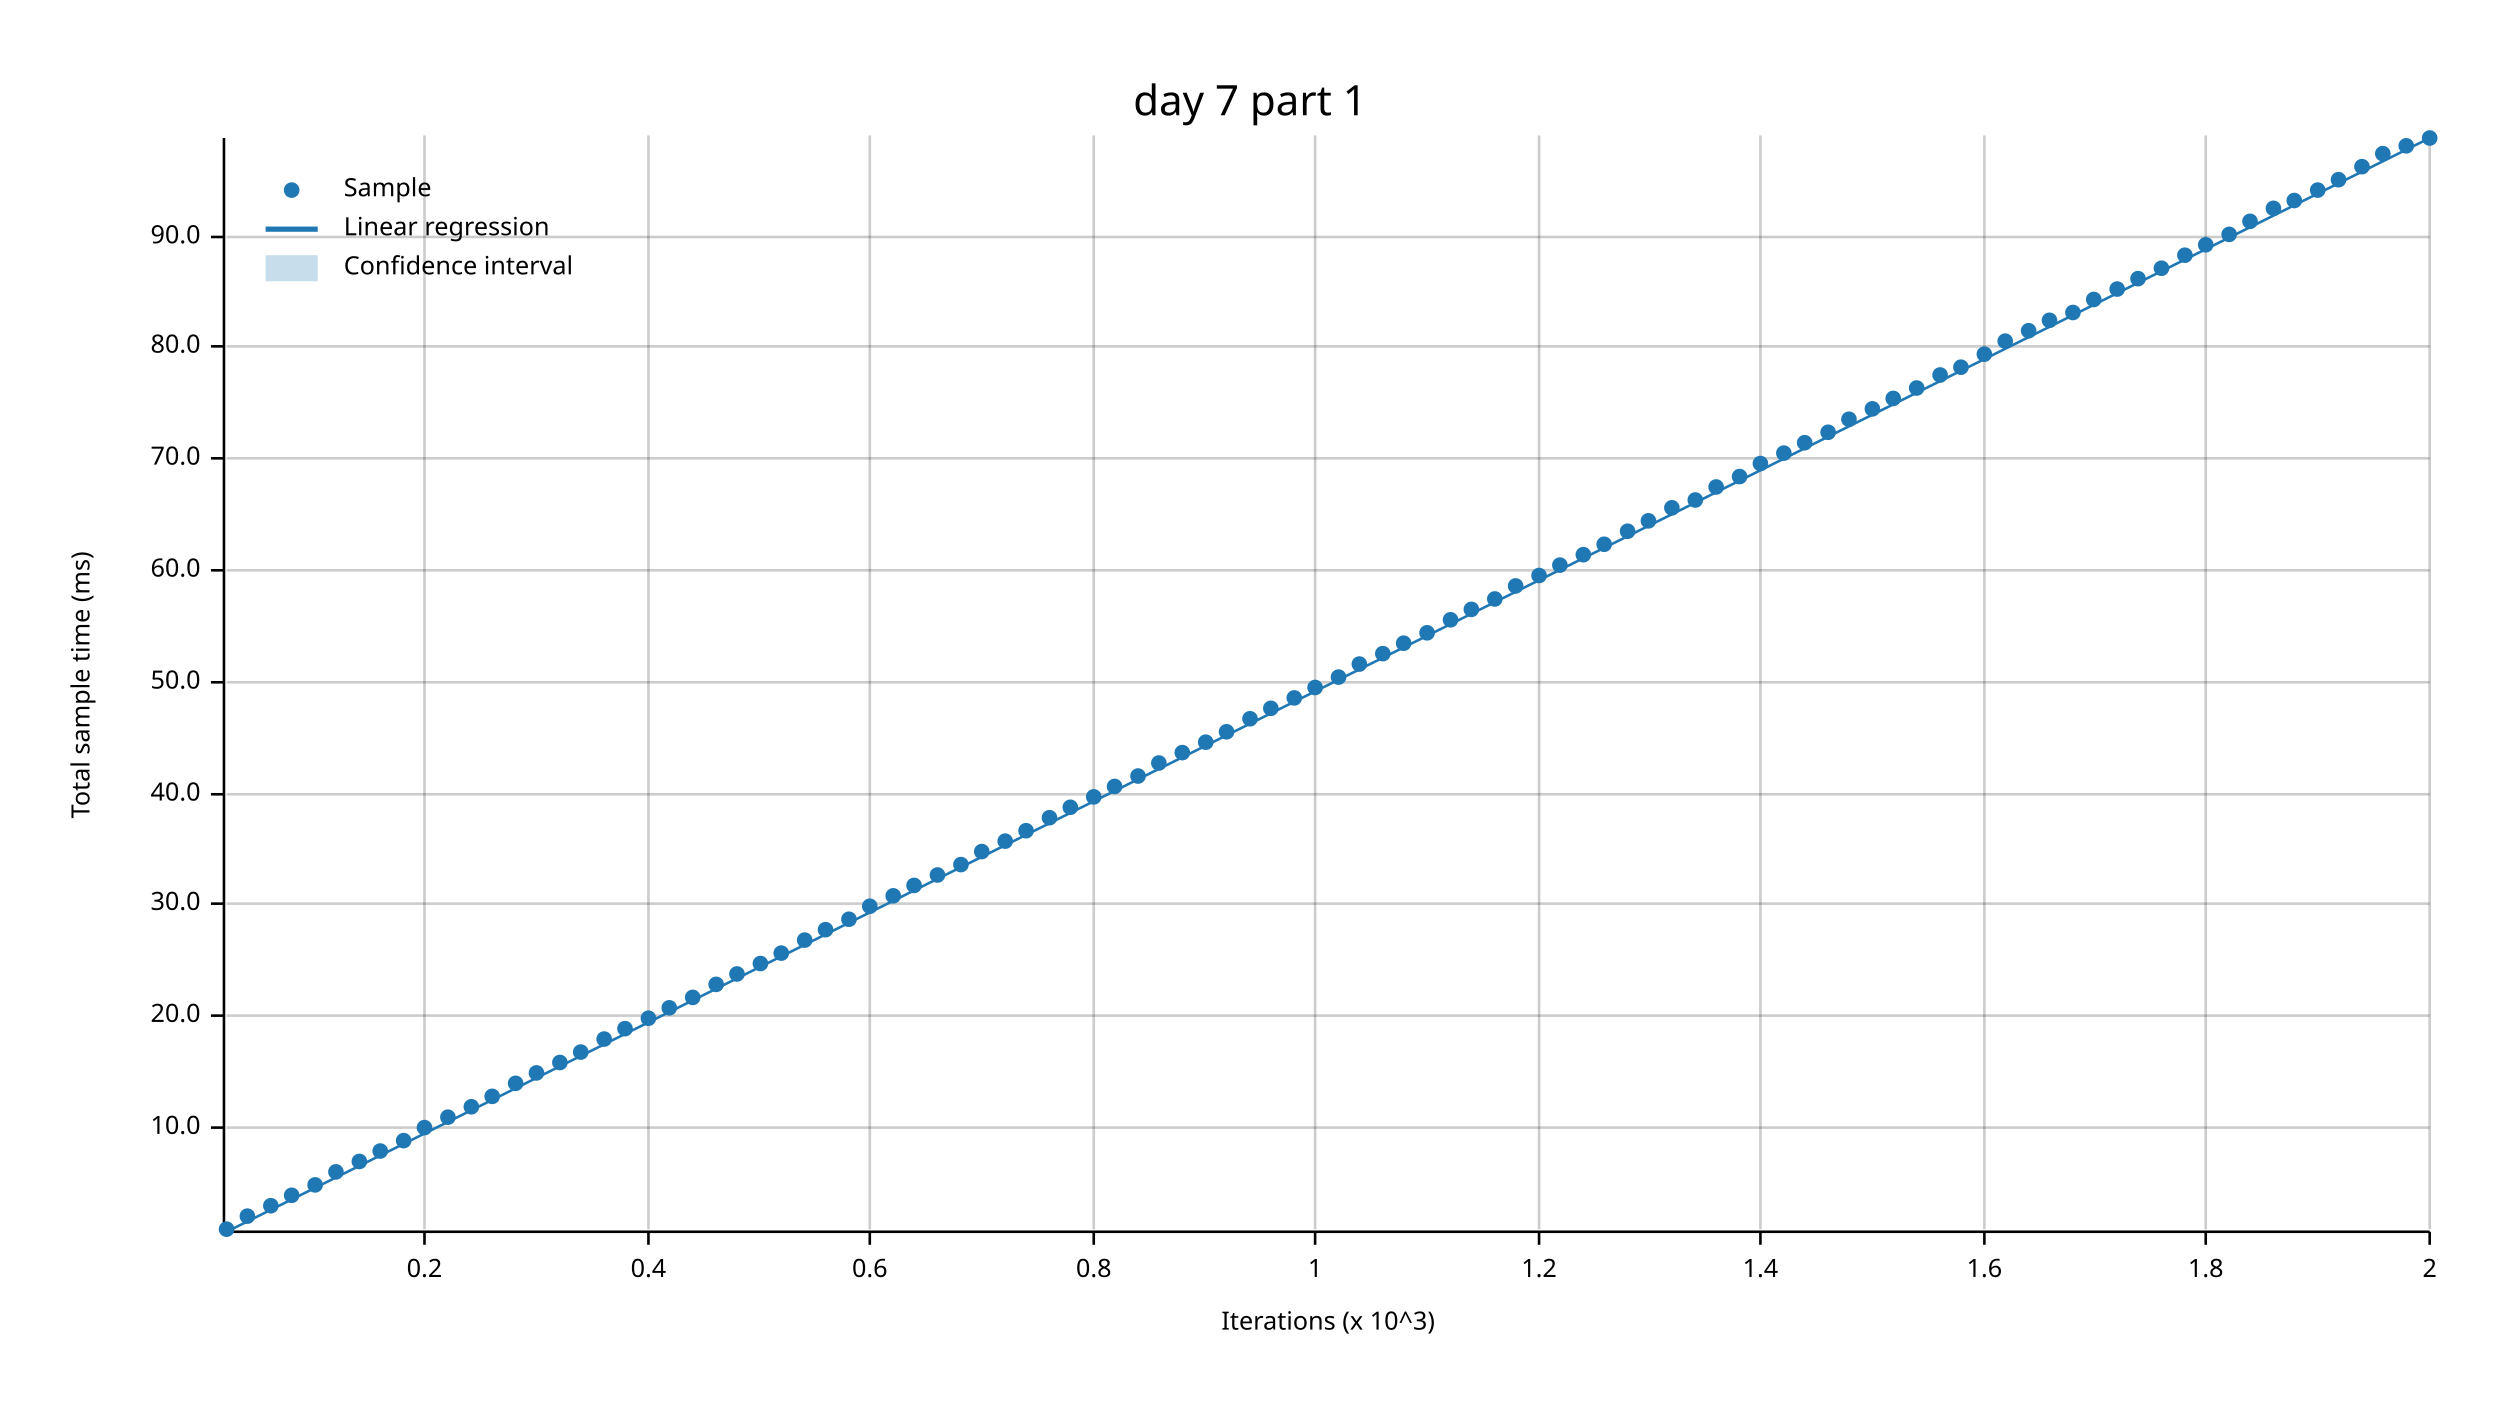
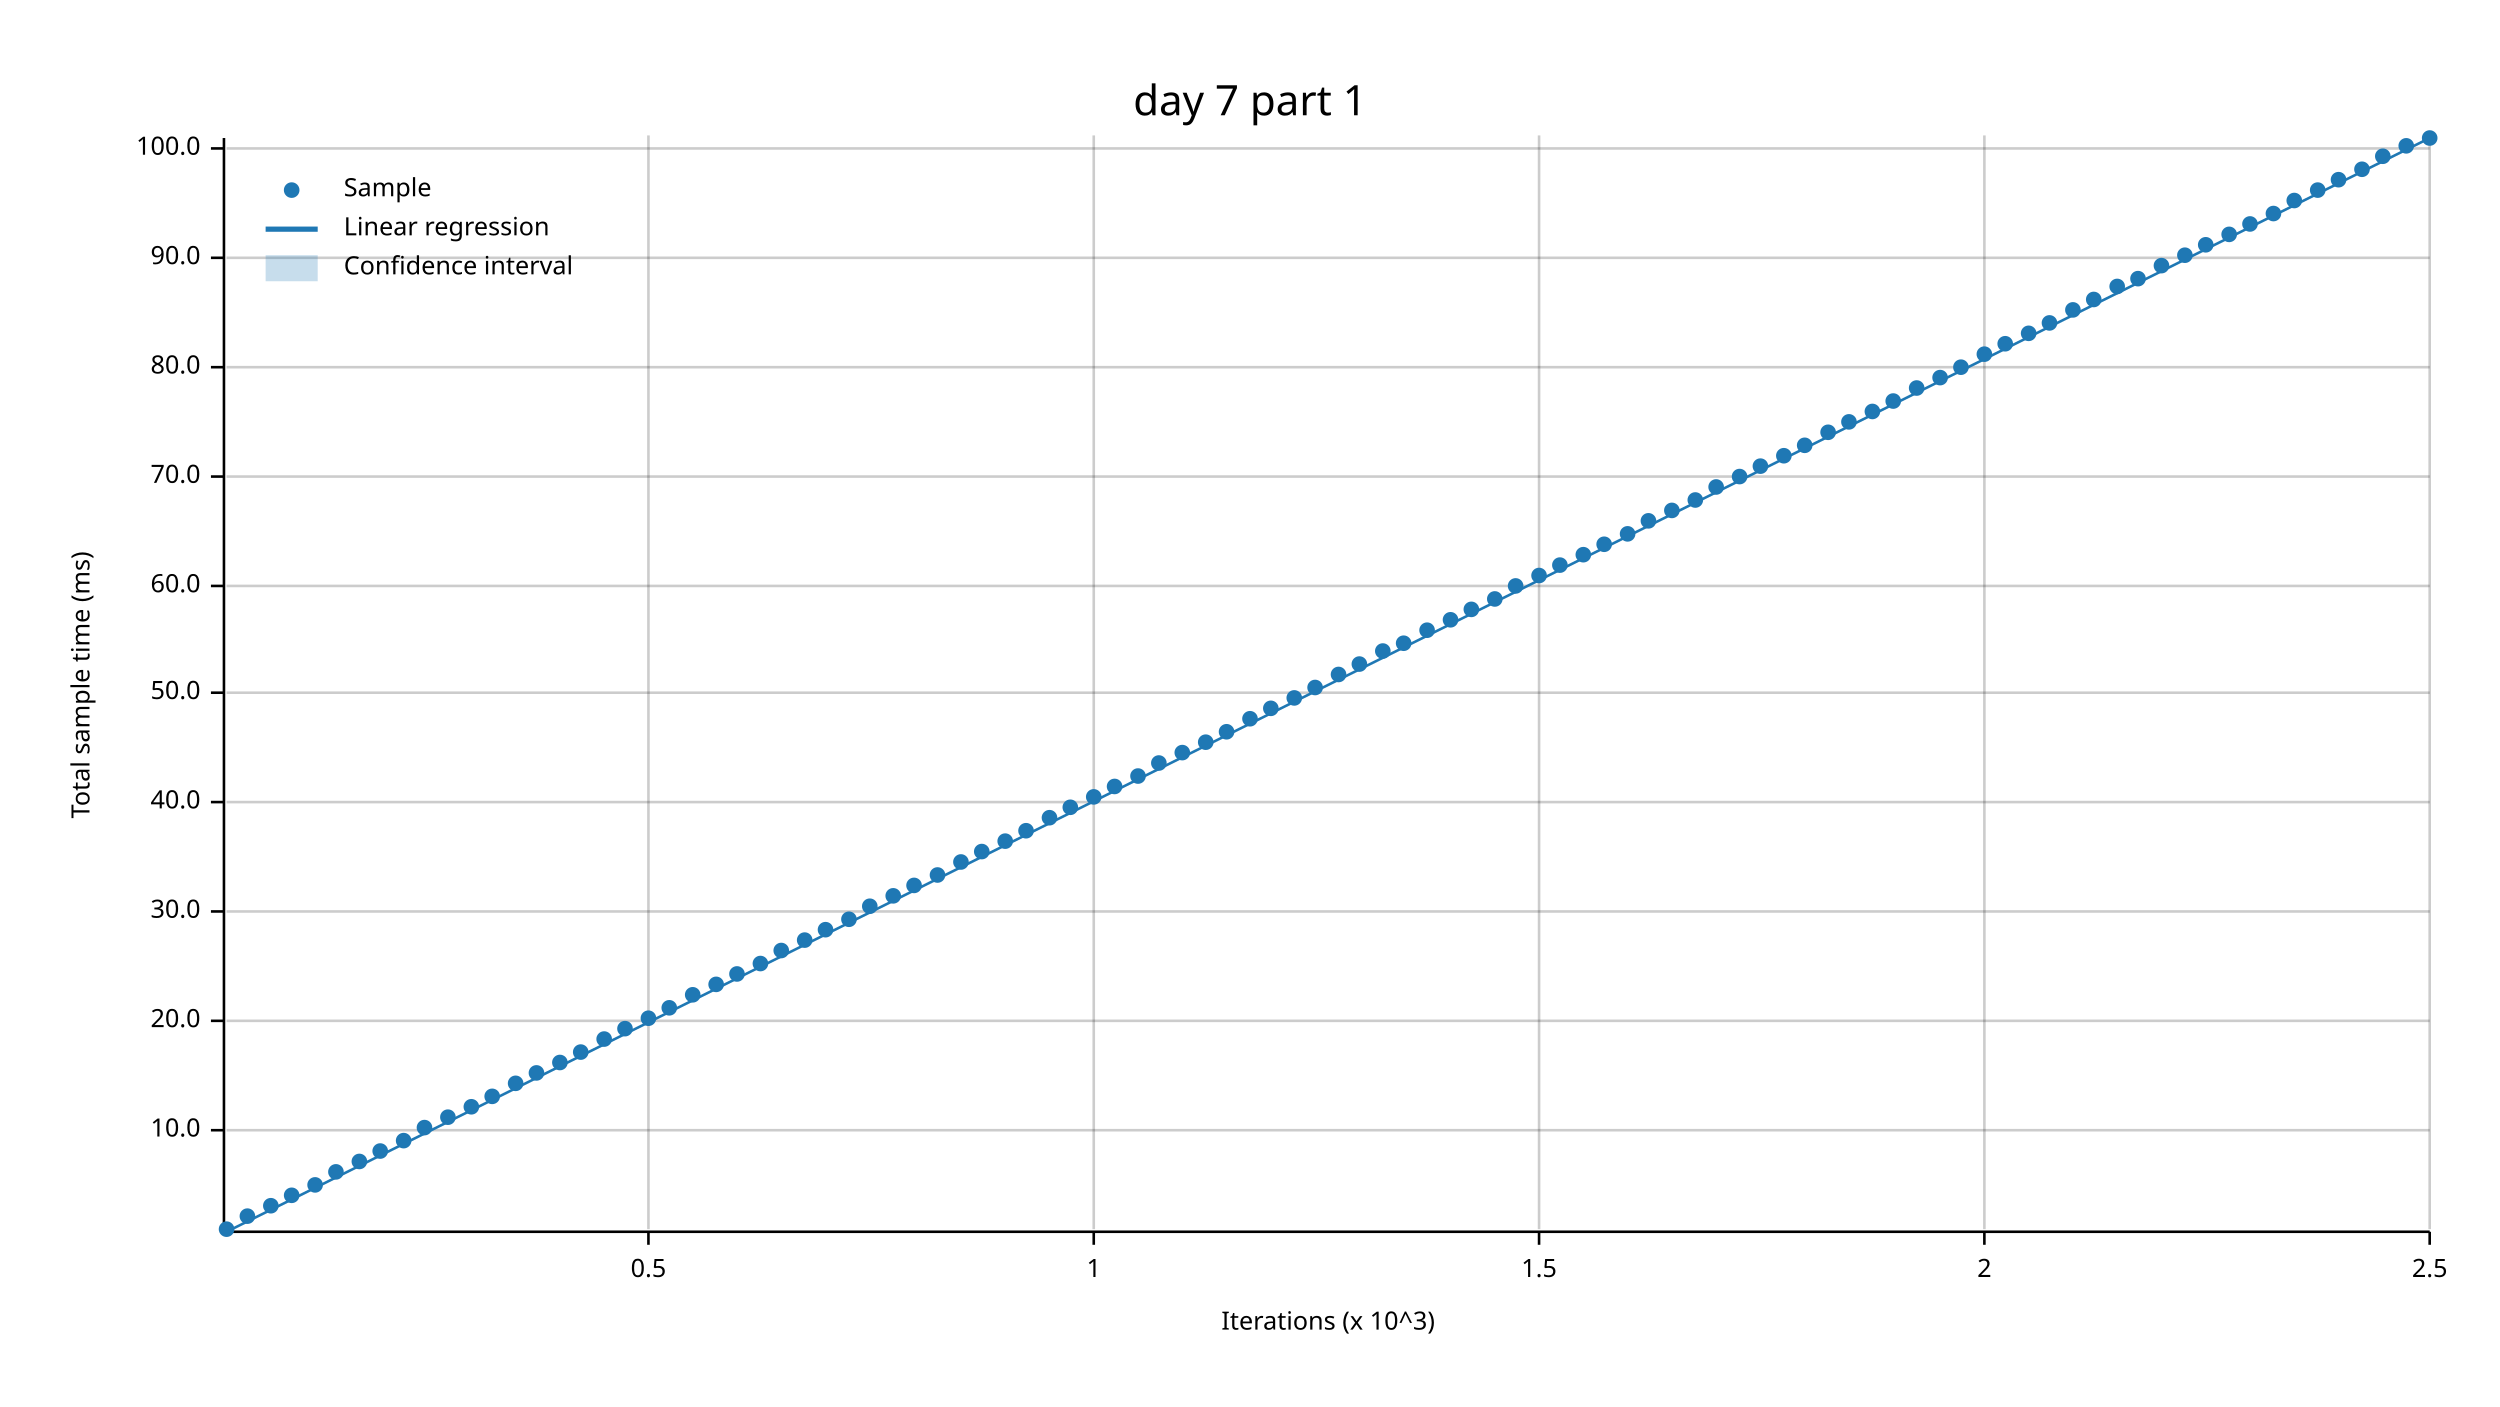
<svg xmlns="http://www.w3.org/2000/svg" width="960" height="540" viewBox="0 0 960 540">
  <text x="480" y="32" dy="0.76em" text-anchor="middle" font-family="sans-serif" font-size="16.129" opacity="1" fill="#000000">
day 7 part 1
</text>
  <text x="27" y="263" dy="0.76em" text-anchor="middle" font-family="sans-serif" font-size="9.677" opacity="1" fill="#000000" transform="rotate(270, 27, 263)">
Total sample time (ms)
</text>
  <text x="510" y="513" dy="-0.5ex" text-anchor="middle" font-family="sans-serif" font-size="9.677" opacity="1" fill="#000000">
Iterations (x 10^3)
</text>
-   <line opacity="0.2" stroke="#000000" stroke-width="1" x1="163" y1="472" x2="163" y2="52" />
  <line opacity="0.2" stroke="#000000" stroke-width="1" x1="249" y1="472" x2="249" y2="52" />
-   <line opacity="0.2" stroke="#000000" stroke-width="1" x1="334" y1="472" x2="334" y2="52" />
  <line opacity="0.2" stroke="#000000" stroke-width="1" x1="420" y1="472" x2="420" y2="52" />
-   <line opacity="0.2" stroke="#000000" stroke-width="1" x1="505" y1="472" x2="505" y2="52" />
  <line opacity="0.2" stroke="#000000" stroke-width="1" x1="591" y1="472" x2="591" y2="52" />
-   <line opacity="0.2" stroke="#000000" stroke-width="1" x1="676" y1="472" x2="676" y2="52" />
  <line opacity="0.2" stroke="#000000" stroke-width="1" x1="762" y1="472" x2="762" y2="52" />
-   <line opacity="0.2" stroke="#000000" stroke-width="1" x1="847" y1="472" x2="847" y2="52" />
  <line opacity="0.2" stroke="#000000" stroke-width="1" x1="933" y1="472" x2="933" y2="52" />
-   <line opacity="0.2" stroke="#000000" stroke-width="1" x1="87" y1="433" x2="933" y2="433" />
-   <line opacity="0.2" stroke="#000000" stroke-width="1" x1="87" y1="390" x2="933" y2="390" />
-   <line opacity="0.2" stroke="#000000" stroke-width="1" x1="87" y1="347" x2="933" y2="347" />
-   <line opacity="0.2" stroke="#000000" stroke-width="1" x1="87" y1="305" x2="933" y2="305" />
-   <line opacity="0.2" stroke="#000000" stroke-width="1" x1="87" y1="262" x2="933" y2="262" />
-   <line opacity="0.2" stroke="#000000" stroke-width="1" x1="87" y1="219" x2="933" y2="219" />
-   <line opacity="0.2" stroke="#000000" stroke-width="1" x1="87" y1="176" x2="933" y2="176" />
-   <line opacity="0.2" stroke="#000000" stroke-width="1" x1="87" y1="133" x2="933" y2="133" />
-   <line opacity="0.2" stroke="#000000" stroke-width="1" x1="87" y1="91" x2="933" y2="91" />
+   <line opacity="0.2" stroke="#000000" stroke-width="1" x1="87" y1="434" x2="933" y2="434" />
+   <line opacity="0.2" stroke="#000000" stroke-width="1" x1="87" y1="392" x2="933" y2="392" />
+   <line opacity="0.2" stroke="#000000" stroke-width="1" x1="87" y1="350" x2="933" y2="350" />
+   <line opacity="0.2" stroke="#000000" stroke-width="1" x1="87" y1="308" x2="933" y2="308" />
+   <line opacity="0.2" stroke="#000000" stroke-width="1" x1="87" y1="266" x2="933" y2="266" />
+   <line opacity="0.2" stroke="#000000" stroke-width="1" x1="87" y1="225" x2="933" y2="225" />
+   <line opacity="0.2" stroke="#000000" stroke-width="1" x1="87" y1="183" x2="933" y2="183" />
+   <line opacity="0.2" stroke="#000000" stroke-width="1" x1="87" y1="141" x2="933" y2="141" />
+   <line opacity="0.2" stroke="#000000" stroke-width="1" x1="87" y1="99" x2="933" y2="99" />
+   <line opacity="0.2" stroke="#000000" stroke-width="1" x1="87" y1="57" x2="933" y2="57" />
  <polyline fill="none" opacity="1" stroke="#000000" stroke-width="1" points="86,53 86,473 " />
-   <text x="77" y="433" dy="0.5ex" text-anchor="end" font-family="sans-serif" font-size="9.677" opacity="1" fill="#000000">
+   <text x="77" y="434" dy="0.5ex" text-anchor="end" font-family="sans-serif" font-size="9.677" opacity="1" fill="#000000">
10.0
</text>
-   <polyline fill="none" opacity="1" stroke="#000000" stroke-width="1" points="81,433 86,433 " />
-   <text x="77" y="390" dy="0.5ex" text-anchor="end" font-family="sans-serif" font-size="9.677" opacity="1" fill="#000000">
+   <polyline fill="none" opacity="1" stroke="#000000" stroke-width="1" points="81,434 86,434 " />
+   <text x="77" y="392" dy="0.5ex" text-anchor="end" font-family="sans-serif" font-size="9.677" opacity="1" fill="#000000">
20.0
</text>
-   <polyline fill="none" opacity="1" stroke="#000000" stroke-width="1" points="81,390 86,390 " />
-   <text x="77" y="347" dy="0.5ex" text-anchor="end" font-family="sans-serif" font-size="9.677" opacity="1" fill="#000000">
+   <polyline fill="none" opacity="1" stroke="#000000" stroke-width="1" points="81,392 86,392 " />
+   <text x="77" y="350" dy="0.5ex" text-anchor="end" font-family="sans-serif" font-size="9.677" opacity="1" fill="#000000">
30.0
</text>
-   <polyline fill="none" opacity="1" stroke="#000000" stroke-width="1" points="81,347 86,347 " />
-   <text x="77" y="305" dy="0.5ex" text-anchor="end" font-family="sans-serif" font-size="9.677" opacity="1" fill="#000000">
+   <polyline fill="none" opacity="1" stroke="#000000" stroke-width="1" points="81,350 86,350 " />
+   <text x="77" y="308" dy="0.5ex" text-anchor="end" font-family="sans-serif" font-size="9.677" opacity="1" fill="#000000">
40.0
</text>
-   <polyline fill="none" opacity="1" stroke="#000000" stroke-width="1" points="81,305 86,305 " />
-   <text x="77" y="262" dy="0.5ex" text-anchor="end" font-family="sans-serif" font-size="9.677" opacity="1" fill="#000000">
+   <polyline fill="none" opacity="1" stroke="#000000" stroke-width="1" points="81,308 86,308 " />
+   <text x="77" y="266" dy="0.5ex" text-anchor="end" font-family="sans-serif" font-size="9.677" opacity="1" fill="#000000">
50.0
</text>
-   <polyline fill="none" opacity="1" stroke="#000000" stroke-width="1" points="81,262 86,262 " />
-   <text x="77" y="219" dy="0.5ex" text-anchor="end" font-family="sans-serif" font-size="9.677" opacity="1" fill="#000000">
+   <polyline fill="none" opacity="1" stroke="#000000" stroke-width="1" points="81,266 86,266 " />
+   <text x="77" y="225" dy="0.5ex" text-anchor="end" font-family="sans-serif" font-size="9.677" opacity="1" fill="#000000">
60.0
</text>
-   <polyline fill="none" opacity="1" stroke="#000000" stroke-width="1" points="81,219 86,219 " />
-   <text x="77" y="176" dy="0.5ex" text-anchor="end" font-family="sans-serif" font-size="9.677" opacity="1" fill="#000000">
+   <polyline fill="none" opacity="1" stroke="#000000" stroke-width="1" points="81,225 86,225 " />
+   <text x="77" y="183" dy="0.5ex" text-anchor="end" font-family="sans-serif" font-size="9.677" opacity="1" fill="#000000">
70.0
</text>
-   <polyline fill="none" opacity="1" stroke="#000000" stroke-width="1" points="81,176 86,176 " />
-   <text x="77" y="133" dy="0.5ex" text-anchor="end" font-family="sans-serif" font-size="9.677" opacity="1" fill="#000000">
+   <polyline fill="none" opacity="1" stroke="#000000" stroke-width="1" points="81,183 86,183 " />
+   <text x="77" y="141" dy="0.5ex" text-anchor="end" font-family="sans-serif" font-size="9.677" opacity="1" fill="#000000">
80.0
</text>
-   <polyline fill="none" opacity="1" stroke="#000000" stroke-width="1" points="81,133 86,133 " />
-   <text x="77" y="91" dy="0.5ex" text-anchor="end" font-family="sans-serif" font-size="9.677" opacity="1" fill="#000000">
+   <polyline fill="none" opacity="1" stroke="#000000" stroke-width="1" points="81,141 86,141 " />
+   <text x="77" y="99" dy="0.5ex" text-anchor="end" font-family="sans-serif" font-size="9.677" opacity="1" fill="#000000">
90.0
</text>
-   <polyline fill="none" opacity="1" stroke="#000000" stroke-width="1" points="81,91 86,91 " />
+   <polyline fill="none" opacity="1" stroke="#000000" stroke-width="1" points="81,99 86,99 " />
+   <text x="77" y="57" dy="0.5ex" text-anchor="end" font-family="sans-serif" font-size="9.677" opacity="1" fill="#000000">
+ 100.0
+ </text>
+   <polyline fill="none" opacity="1" stroke="#000000" stroke-width="1" points="81,57 86,57 " />
  <polyline fill="none" opacity="1" stroke="#000000" stroke-width="1" points="87,473 933,473 " />
-   <text x="163" y="483" dy="0.76em" text-anchor="middle" font-family="sans-serif" font-size="9.677" opacity="1" fill="#000000">
- 0.2
- </text>
-   <polyline fill="none" opacity="1" stroke="#000000" stroke-width="1" points="163,473 163,478 " />
  <text x="249" y="483" dy="0.76em" text-anchor="middle" font-family="sans-serif" font-size="9.677" opacity="1" fill="#000000">
- 0.4
+ 0.5
</text>
  <polyline fill="none" opacity="1" stroke="#000000" stroke-width="1" points="249,473 249,478 " />
-   <text x="334" y="483" dy="0.76em" text-anchor="middle" font-family="sans-serif" font-size="9.677" opacity="1" fill="#000000">
- 0.6
- </text>
-   <polyline fill="none" opacity="1" stroke="#000000" stroke-width="1" points="334,473 334,478 " />
  <text x="420" y="483" dy="0.76em" text-anchor="middle" font-family="sans-serif" font-size="9.677" opacity="1" fill="#000000">
- 0.8
+ 1
</text>
  <polyline fill="none" opacity="1" stroke="#000000" stroke-width="1" points="420,473 420,478 " />
-   <text x="505" y="483" dy="0.76em" text-anchor="middle" font-family="sans-serif" font-size="9.677" opacity="1" fill="#000000">
- 1
- </text>
-   <polyline fill="none" opacity="1" stroke="#000000" stroke-width="1" points="505,473 505,478 " />
  <text x="591" y="483" dy="0.76em" text-anchor="middle" font-family="sans-serif" font-size="9.677" opacity="1" fill="#000000">
- 1.2
+ 1.5
</text>
  <polyline fill="none" opacity="1" stroke="#000000" stroke-width="1" points="591,473 591,478 " />
-   <text x="676" y="483" dy="0.76em" text-anchor="middle" font-family="sans-serif" font-size="9.677" opacity="1" fill="#000000">
- 1.4
- </text>
-   <polyline fill="none" opacity="1" stroke="#000000" stroke-width="1" points="676,473 676,478 " />
  <text x="762" y="483" dy="0.76em" text-anchor="middle" font-family="sans-serif" font-size="9.677" opacity="1" fill="#000000">
- 1.6
+ 2
</text>
  <polyline fill="none" opacity="1" stroke="#000000" stroke-width="1" points="762,473 762,478 " />
-   <text x="847" y="483" dy="0.76em" text-anchor="middle" font-family="sans-serif" font-size="9.677" opacity="1" fill="#000000">
- 1.8
- </text>
-   <polyline fill="none" opacity="1" stroke="#000000" stroke-width="1" points="847,473 847,478 " />
  <text x="933" y="483" dy="0.76em" text-anchor="middle" font-family="sans-serif" font-size="9.677" opacity="1" fill="#000000">
- 2
+ 2.5
</text>
  <polyline fill="none" opacity="1" stroke="#000000" stroke-width="1" points="933,473 933,478 " />
  <circle cx="87" cy="472" r="3" opacity="1" fill="#1F78B4" stroke="none" stroke-width="1" />
  <circle cx="95" cy="467" r="3" opacity="1" fill="#1F78B4" stroke="none" stroke-width="1" />
  <circle cx="104" cy="463" r="3" opacity="1" fill="#1F78B4" stroke="none" stroke-width="1" />
  <circle cx="112" cy="459" r="3" opacity="1" fill="#1F78B4" stroke="none" stroke-width="1" />
  <circle cx="121" cy="455" r="3" opacity="1" fill="#1F78B4" stroke="none" stroke-width="1" />
  <circle cx="129" cy="450" r="3" opacity="1" fill="#1F78B4" stroke="none" stroke-width="1" />
  <circle cx="138" cy="446" r="3" opacity="1" fill="#1F78B4" stroke="none" stroke-width="1" />
  <circle cx="146" cy="442" r="3" opacity="1" fill="#1F78B4" stroke="none" stroke-width="1" />
  <circle cx="155" cy="438" r="3" opacity="1" fill="#1F78B4" stroke="none" stroke-width="1" />
  <circle cx="163" cy="433" r="3" opacity="1" fill="#1F78B4" stroke="none" stroke-width="1" />
  <circle cx="172" cy="429" r="3" opacity="1" fill="#1F78B4" stroke="none" stroke-width="1" />
  <circle cx="181" cy="425" r="3" opacity="1" fill="#1F78B4" stroke="none" stroke-width="1" />
  <circle cx="189" cy="421" r="3" opacity="1" fill="#1F78B4" stroke="none" stroke-width="1" />
  <circle cx="198" cy="416" r="3" opacity="1" fill="#1F78B4" stroke="none" stroke-width="1" />
  <circle cx="206" cy="412" r="3" opacity="1" fill="#1F78B4" stroke="none" stroke-width="1" />
  <circle cx="215" cy="408" r="3" opacity="1" fill="#1F78B4" stroke="none" stroke-width="1" />
  <circle cx="223" cy="404" r="3" opacity="1" fill="#1F78B4" stroke="none" stroke-width="1" />
  <circle cx="232" cy="399" r="3" opacity="1" fill="#1F78B4" stroke="none" stroke-width="1" />
  <circle cx="240" cy="395" r="3" opacity="1" fill="#1F78B4" stroke="none" stroke-width="1" />
  <circle cx="249" cy="391" r="3" opacity="1" fill="#1F78B4" stroke="none" stroke-width="1" />
  <circle cx="257" cy="387" r="3" opacity="1" fill="#1F78B4" stroke="none" stroke-width="1" />
-   <circle cx="266" cy="383" r="3" opacity="1" fill="#1F78B4" stroke="none" stroke-width="1" />
+   <circle cx="266" cy="382" r="3" opacity="1" fill="#1F78B4" stroke="none" stroke-width="1" />
  <circle cx="275" cy="378" r="3" opacity="1" fill="#1F78B4" stroke="none" stroke-width="1" />
  <circle cx="283" cy="374" r="3" opacity="1" fill="#1F78B4" stroke="none" stroke-width="1" />
  <circle cx="292" cy="370" r="3" opacity="1" fill="#1F78B4" stroke="none" stroke-width="1" />
-   <circle cx="300" cy="366" r="3" opacity="1" fill="#1F78B4" stroke="none" stroke-width="1" />
+   <circle cx="300" cy="365" r="3" opacity="1" fill="#1F78B4" stroke="none" stroke-width="1" />
  <circle cx="309" cy="361" r="3" opacity="1" fill="#1F78B4" stroke="none" stroke-width="1" />
  <circle cx="317" cy="357" r="3" opacity="1" fill="#1F78B4" stroke="none" stroke-width="1" />
  <circle cx="326" cy="353" r="3" opacity="1" fill="#1F78B4" stroke="none" stroke-width="1" />
  <circle cx="334" cy="348" r="3" opacity="1" fill="#1F78B4" stroke="none" stroke-width="1" />
  <circle cx="343" cy="344" r="3" opacity="1" fill="#1F78B4" stroke="none" stroke-width="1" />
  <circle cx="351" cy="340" r="3" opacity="1" fill="#1F78B4" stroke="none" stroke-width="1" />
  <circle cx="360" cy="336" r="3" opacity="1" fill="#1F78B4" stroke="none" stroke-width="1" />
-   <circle cx="369" cy="332" r="3" opacity="1" fill="#1F78B4" stroke="none" stroke-width="1" />
+   <circle cx="369" cy="331" r="3" opacity="1" fill="#1F78B4" stroke="none" stroke-width="1" />
  <circle cx="377" cy="327" r="3" opacity="1" fill="#1F78B4" stroke="none" stroke-width="1" />
  <circle cx="386" cy="323" r="3" opacity="1" fill="#1F78B4" stroke="none" stroke-width="1" />
  <circle cx="394" cy="319" r="3" opacity="1" fill="#1F78B4" stroke="none" stroke-width="1" />
  <circle cx="403" cy="314" r="3" opacity="1" fill="#1F78B4" stroke="none" stroke-width="1" />
  <circle cx="411" cy="310" r="3" opacity="1" fill="#1F78B4" stroke="none" stroke-width="1" />
  <circle cx="420" cy="306" r="3" opacity="1" fill="#1F78B4" stroke="none" stroke-width="1" />
  <circle cx="428" cy="302" r="3" opacity="1" fill="#1F78B4" stroke="none" stroke-width="1" />
  <circle cx="437" cy="298" r="3" opacity="1" fill="#1F78B4" stroke="none" stroke-width="1" />
  <circle cx="445" cy="293" r="3" opacity="1" fill="#1F78B4" stroke="none" stroke-width="1" />
  <circle cx="454" cy="289" r="3" opacity="1" fill="#1F78B4" stroke="none" stroke-width="1" />
  <circle cx="463" cy="285" r="3" opacity="1" fill="#1F78B4" stroke="none" stroke-width="1" />
  <circle cx="471" cy="281" r="3" opacity="1" fill="#1F78B4" stroke="none" stroke-width="1" />
  <circle cx="480" cy="276" r="3" opacity="1" fill="#1F78B4" stroke="none" stroke-width="1" />
  <circle cx="488" cy="272" r="3" opacity="1" fill="#1F78B4" stroke="none" stroke-width="1" />
  <circle cx="497" cy="268" r="3" opacity="1" fill="#1F78B4" stroke="none" stroke-width="1" />
  <circle cx="505" cy="264" r="3" opacity="1" fill="#1F78B4" stroke="none" stroke-width="1" />
-   <circle cx="514" cy="260" r="3" opacity="1" fill="#1F78B4" stroke="none" stroke-width="1" />
+   <circle cx="514" cy="259" r="3" opacity="1" fill="#1F78B4" stroke="none" stroke-width="1" />
  <circle cx="522" cy="255" r="3" opacity="1" fill="#1F78B4" stroke="none" stroke-width="1" />
-   <circle cx="531" cy="251" r="3" opacity="1" fill="#1F78B4" stroke="none" stroke-width="1" />
+   <circle cx="531" cy="250" r="3" opacity="1" fill="#1F78B4" stroke="none" stroke-width="1" />
  <circle cx="539" cy="247" r="3" opacity="1" fill="#1F78B4" stroke="none" stroke-width="1" />
-   <circle cx="548" cy="243" r="3" opacity="1" fill="#1F78B4" stroke="none" stroke-width="1" />
+   <circle cx="548" cy="242" r="3" opacity="1" fill="#1F78B4" stroke="none" stroke-width="1" />
  <circle cx="557" cy="238" r="3" opacity="1" fill="#1F78B4" stroke="none" stroke-width="1" />
  <circle cx="565" cy="234" r="3" opacity="1" fill="#1F78B4" stroke="none" stroke-width="1" />
  <circle cx="574" cy="230" r="3" opacity="1" fill="#1F78B4" stroke="none" stroke-width="1" />
  <circle cx="582" cy="225" r="3" opacity="1" fill="#1F78B4" stroke="none" stroke-width="1" />
  <circle cx="591" cy="221" r="3" opacity="1" fill="#1F78B4" stroke="none" stroke-width="1" />
  <circle cx="599" cy="217" r="3" opacity="1" fill="#1F78B4" stroke="none" stroke-width="1" />
  <circle cx="608" cy="213" r="3" opacity="1" fill="#1F78B4" stroke="none" stroke-width="1" />
  <circle cx="616" cy="209" r="3" opacity="1" fill="#1F78B4" stroke="none" stroke-width="1" />
-   <circle cx="625" cy="204" r="3" opacity="1" fill="#1F78B4" stroke="none" stroke-width="1" />
+   <circle cx="625" cy="205" r="3" opacity="1" fill="#1F78B4" stroke="none" stroke-width="1" />
  <circle cx="633" cy="200" r="3" opacity="1" fill="#1F78B4" stroke="none" stroke-width="1" />
-   <circle cx="642" cy="195" r="3" opacity="1" fill="#1F78B4" stroke="none" stroke-width="1" />
+   <circle cx="642" cy="196" r="3" opacity="1" fill="#1F78B4" stroke="none" stroke-width="1" />
  <circle cx="651" cy="192" r="3" opacity="1" fill="#1F78B4" stroke="none" stroke-width="1" />
  <circle cx="659" cy="187" r="3" opacity="1" fill="#1F78B4" stroke="none" stroke-width="1" />
  <circle cx="668" cy="183" r="3" opacity="1" fill="#1F78B4" stroke="none" stroke-width="1" />
-   <circle cx="676" cy="178" r="3" opacity="1" fill="#1F78B4" stroke="none" stroke-width="1" />
-   <circle cx="685" cy="174" r="3" opacity="1" fill="#1F78B4" stroke="none" stroke-width="1" />
-   <circle cx="693" cy="170" r="3" opacity="1" fill="#1F78B4" stroke="none" stroke-width="1" />
+   <circle cx="676" cy="179" r="3" opacity="1" fill="#1F78B4" stroke="none" stroke-width="1" />
+   <circle cx="685" cy="175" r="3" opacity="1" fill="#1F78B4" stroke="none" stroke-width="1" />
+   <circle cx="693" cy="171" r="3" opacity="1" fill="#1F78B4" stroke="none" stroke-width="1" />
  <circle cx="702" cy="166" r="3" opacity="1" fill="#1F78B4" stroke="none" stroke-width="1" />
-   <circle cx="710" cy="161" r="3" opacity="1" fill="#1F78B4" stroke="none" stroke-width="1" />
-   <circle cx="719" cy="157" r="3" opacity="1" fill="#1F78B4" stroke="none" stroke-width="1" />
-   <circle cx="727" cy="153" r="3" opacity="1" fill="#1F78B4" stroke="none" stroke-width="1" />
+   <circle cx="710" cy="162" r="3" opacity="1" fill="#1F78B4" stroke="none" stroke-width="1" />
+   <circle cx="719" cy="158" r="3" opacity="1" fill="#1F78B4" stroke="none" stroke-width="1" />
+   <circle cx="727" cy="154" r="3" opacity="1" fill="#1F78B4" stroke="none" stroke-width="1" />
  <circle cx="736" cy="149" r="3" opacity="1" fill="#1F78B4" stroke="none" stroke-width="1" />
-   <circle cx="745" cy="144" r="3" opacity="1" fill="#1F78B4" stroke="none" stroke-width="1" />
+   <circle cx="745" cy="145" r="3" opacity="1" fill="#1F78B4" stroke="none" stroke-width="1" />
  <circle cx="753" cy="141" r="3" opacity="1" fill="#1F78B4" stroke="none" stroke-width="1" />
  <circle cx="762" cy="136" r="3" opacity="1" fill="#1F78B4" stroke="none" stroke-width="1" />
-   <circle cx="770" cy="131" r="3" opacity="1" fill="#1F78B4" stroke="none" stroke-width="1" />
-   <circle cx="779" cy="127" r="3" opacity="1" fill="#1F78B4" stroke="none" stroke-width="1" />
-   <circle cx="787" cy="123" r="3" opacity="1" fill="#1F78B4" stroke="none" stroke-width="1" />
-   <circle cx="796" cy="120" r="3" opacity="1" fill="#1F78B4" stroke="none" stroke-width="1" />
+   <circle cx="770" cy="132" r="3" opacity="1" fill="#1F78B4" stroke="none" stroke-width="1" />
+   <circle cx="779" cy="128" r="3" opacity="1" fill="#1F78B4" stroke="none" stroke-width="1" />
+   <circle cx="787" cy="124" r="3" opacity="1" fill="#1F78B4" stroke="none" stroke-width="1" />
+   <circle cx="796" cy="119" r="3" opacity="1" fill="#1F78B4" stroke="none" stroke-width="1" />
  <circle cx="804" cy="115" r="3" opacity="1" fill="#1F78B4" stroke="none" stroke-width="1" />
-   <circle cx="813" cy="111" r="3" opacity="1" fill="#1F78B4" stroke="none" stroke-width="1" />
+   <circle cx="813" cy="110" r="3" opacity="1" fill="#1F78B4" stroke="none" stroke-width="1" />
  <circle cx="821" cy="107" r="3" opacity="1" fill="#1F78B4" stroke="none" stroke-width="1" />
-   <circle cx="830" cy="103" r="3" opacity="1" fill="#1F78B4" stroke="none" stroke-width="1" />
+   <circle cx="830" cy="102" r="3" opacity="1" fill="#1F78B4" stroke="none" stroke-width="1" />
  <circle cx="839" cy="98" r="3" opacity="1" fill="#1F78B4" stroke="none" stroke-width="1" />
  <circle cx="847" cy="94" r="3" opacity="1" fill="#1F78B4" stroke="none" stroke-width="1" />
  <circle cx="856" cy="90" r="3" opacity="1" fill="#1F78B4" stroke="none" stroke-width="1" />
-   <circle cx="864" cy="85" r="3" opacity="1" fill="#1F78B4" stroke="none" stroke-width="1" />
-   <circle cx="873" cy="80" r="3" opacity="1" fill="#1F78B4" stroke="none" stroke-width="1" />
+   <circle cx="864" cy="86" r="3" opacity="1" fill="#1F78B4" stroke="none" stroke-width="1" />
+   <circle cx="873" cy="82" r="3" opacity="1" fill="#1F78B4" stroke="none" stroke-width="1" />
  <circle cx="881" cy="77" r="3" opacity="1" fill="#1F78B4" stroke="none" stroke-width="1" />
  <circle cx="890" cy="73" r="3" opacity="1" fill="#1F78B4" stroke="none" stroke-width="1" />
  <circle cx="898" cy="69" r="3" opacity="1" fill="#1F78B4" stroke="none" stroke-width="1" />
-   <circle cx="907" cy="64" r="3" opacity="1" fill="#1F78B4" stroke="none" stroke-width="1" />
-   <circle cx="915" cy="59" r="3" opacity="1" fill="#1F78B4" stroke="none" stroke-width="1" />
+   <circle cx="907" cy="65" r="3" opacity="1" fill="#1F78B4" stroke="none" stroke-width="1" />
+   <circle cx="915" cy="60" r="3" opacity="1" fill="#1F78B4" stroke="none" stroke-width="1" />
  <circle cx="924" cy="56" r="3" opacity="1" fill="#1F78B4" stroke="none" stroke-width="1" />
  <circle cx="933" cy="53" r="3" opacity="1" fill="#1F78B4" stroke="none" stroke-width="1" />
  <polyline fill="none" opacity="1" stroke="#1F78B4" stroke-width="1" points="87,473 933,53 " />
  <polygon opacity="0.25" fill="#1F78B4" points="87,473 933,53 933,53 " />
  <text x="132" y="68" dy="0.76em" text-anchor="start" font-family="sans-serif" font-size="9.677" opacity="1" fill="#000000">
Sample
</text>
  <text x="132" y="83" dy="0.76em" text-anchor="start" font-family="sans-serif" font-size="9.677" opacity="1" fill="#000000">
Linear regression
</text>
  <text x="132" y="98" dy="0.76em" text-anchor="start" font-family="sans-serif" font-size="9.677" opacity="1" fill="#000000">
Confidence interval
</text>
  <circle cx="112" cy="73" r="3" opacity="1" fill="#1F78B4" stroke="none" stroke-width="1" />
  <polyline fill="none" opacity="1" stroke="#1F78B4" stroke-width="2" points="102,88 122,88 " />
  <rect x="102" y="98" width="20" height="10" opacity="0.25" fill="#1F78B4" stroke="none" />
</svg>
